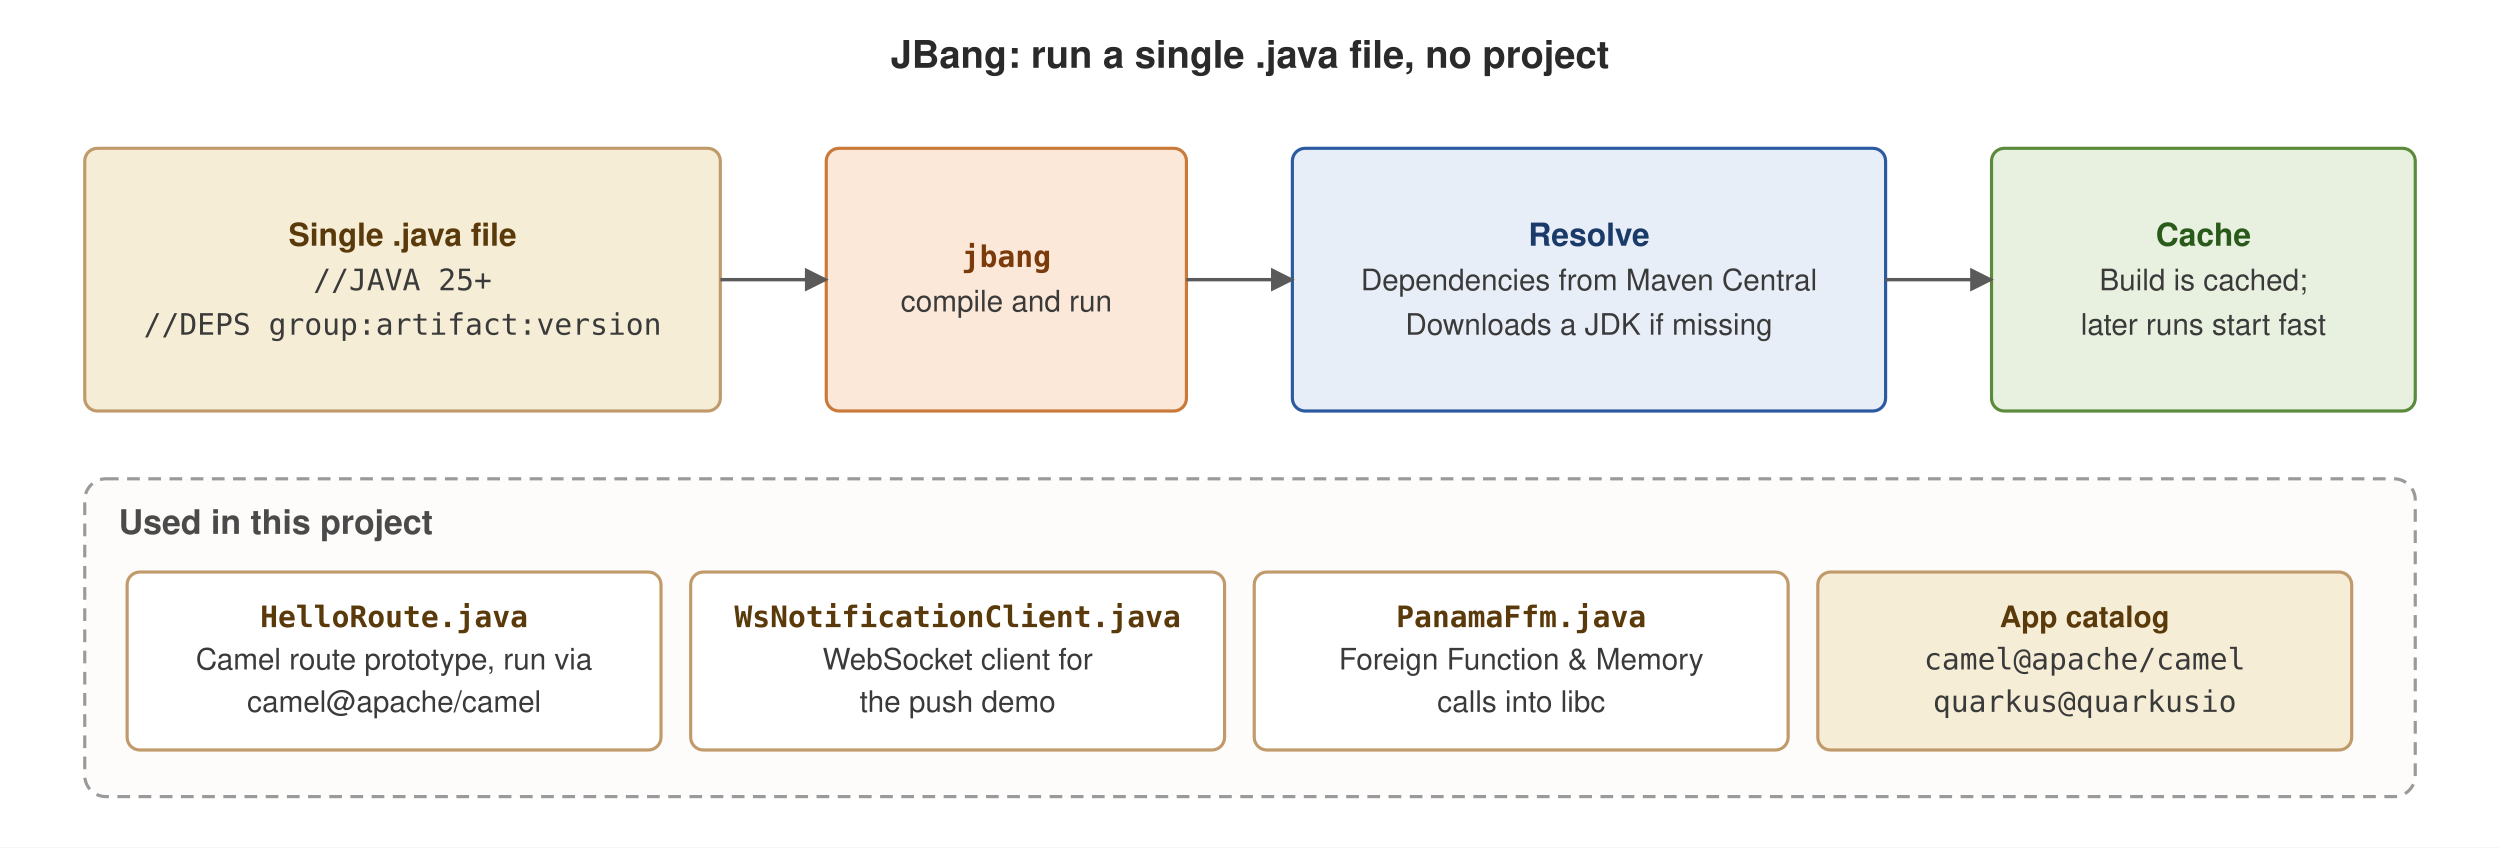
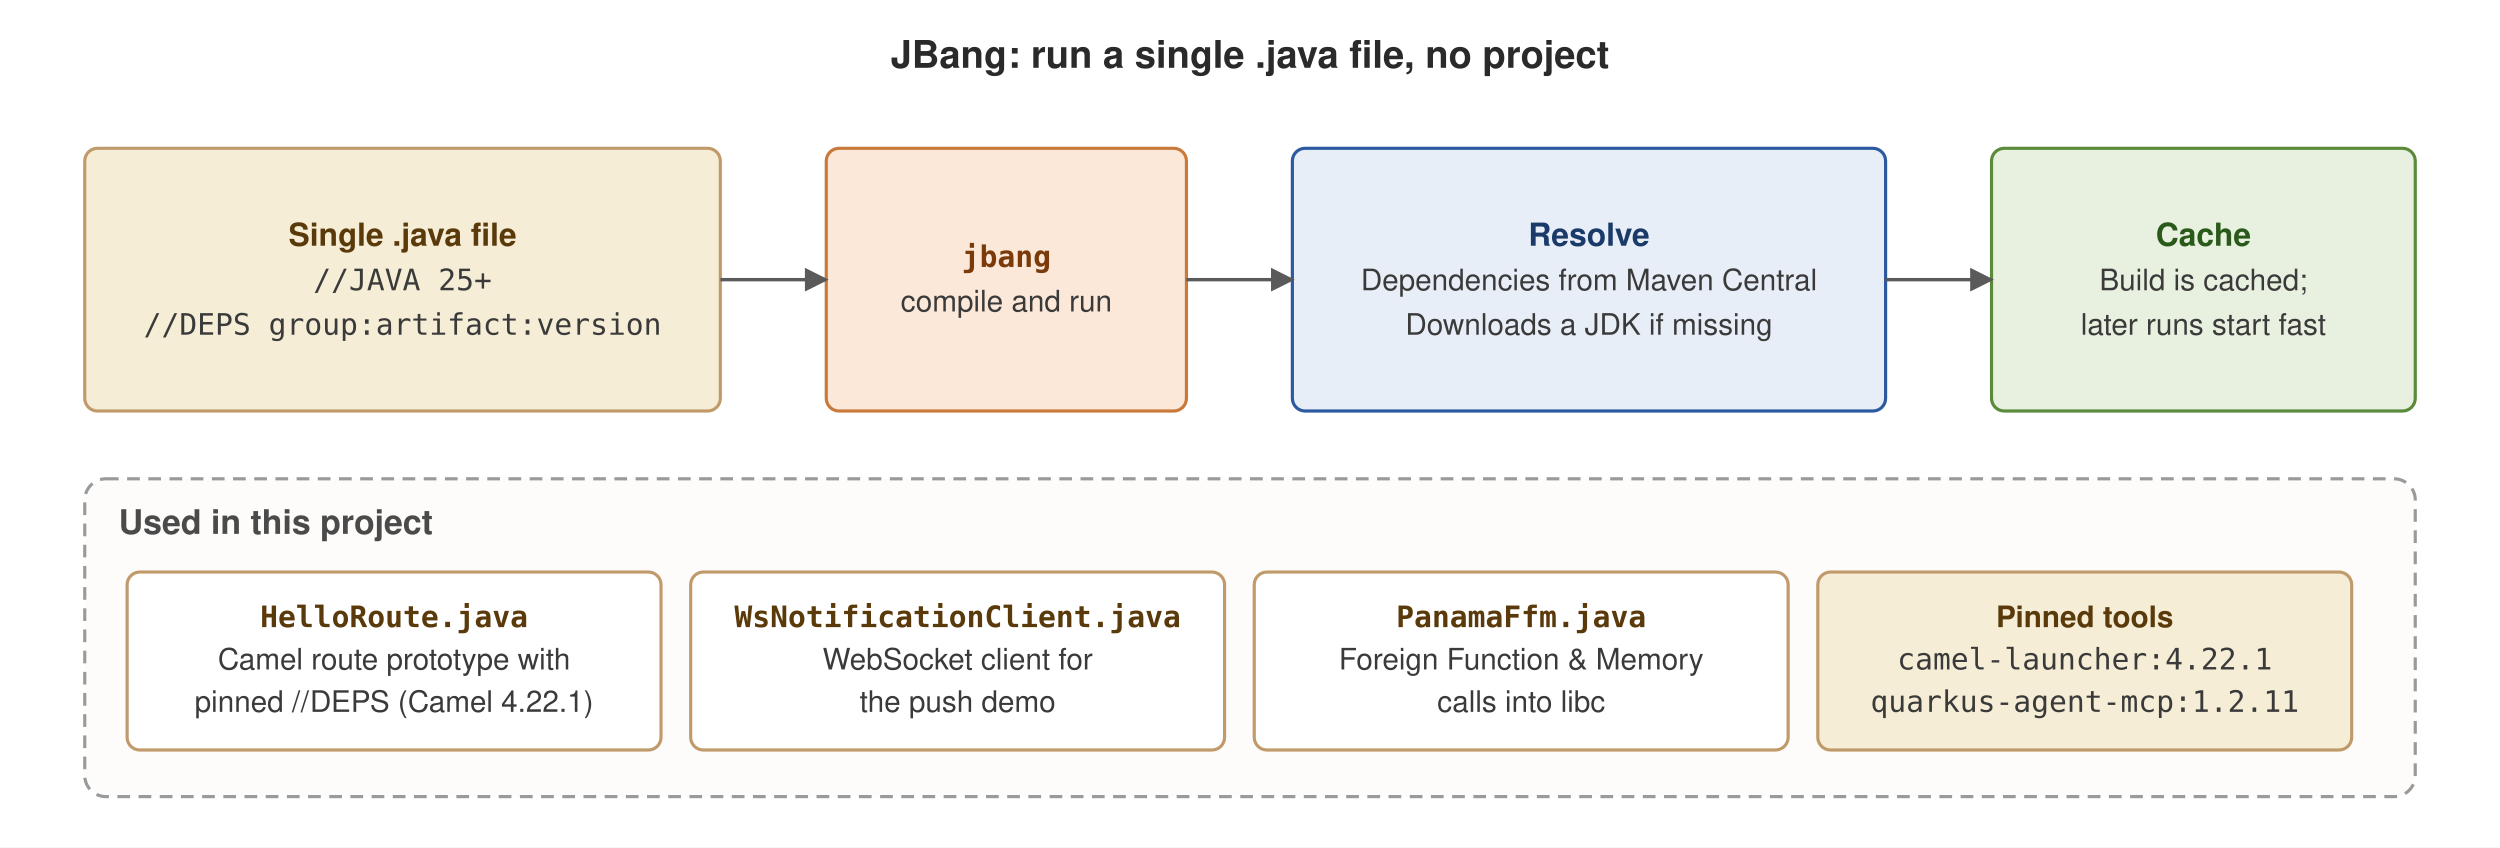
<svg xmlns="http://www.w3.org/2000/svg" viewBox="0 0 1180 400" font-family="Helvetica, -apple-system, 'Segoe UI', Roboto, sans-serif">
  <rect x="0" y="0" width="1180" height="400" fill="#ffffff" />
  <defs>
    <marker id="arr" viewBox="0 0 10 10" refX="9" refY="5" markerWidth="7" markerHeight="7" orient="auto-start-reverse">
      <path d="M0,0 L10,5 L0,10 z" fill="#5a5a5a" />
    </marker>
    <marker id="arrR" viewBox="0 0 10 10" refX="9" refY="5" markerWidth="7" markerHeight="7" orient="auto-start-reverse">
      <path d="M0,0 L10,5 L0,10 z" fill="#c14a3a" />
    </marker>
    <marker id="arrB" viewBox="0 0 10 10" refX="9" refY="5" markerWidth="7" markerHeight="7" orient="auto-start-reverse">
      <path d="M0,0 L10,5 L0,10 z" fill="#2c5aa0" />
    </marker>
    <marker id="arrG" viewBox="0 0 10 10" refX="9" refY="5" markerWidth="7" markerHeight="7" orient="auto-start-reverse">
      <path d="M0,0 L10,5 L0,10 z" fill="#5a8a3a" />
    </marker>
  </defs>
  <text x="590" y="32" font-size="18" fill="#2a2a2a" text-anchor="middle" font-weight="700">JBang: run a single .java file, no project</text>
  <rect x="40" y="70" width="300" height="124" fill="#f5edd6" stroke="#c19a6b" stroke-width="1.5" rx="6" />
  <text x="190" y="116" font-size="15" fill="#5a3a0a" text-anchor="middle" font-weight="700">Single .java file</text>
  <text x="190" y="137" font-size="14" fill="#3a3a3a" text-anchor="middle" font-family="'Red Hat Mono', ui-monospace, Menlo, Consolas, monospace">//JAVA 25+</text>
  <text x="190" y="158" font-size="14" fill="#3a3a3a" text-anchor="middle" font-family="'Red Hat Mono', ui-monospace, Menlo, Consolas, monospace">//DEPS group:artifact:version</text>
  <rect x="390" y="70" width="170" height="124" fill="#fbe8d8" stroke="#c97a3a" stroke-width="1.5" rx="6" />
  <text x="475" y="126" font-size="14" fill="#7a3a0a" text-anchor="middle" font-family="'Red Hat Mono', ui-monospace, Menlo, Consolas, monospace" font-weight="700">jbang</text>
  <text x="475" y="147" font-size="14" fill="#3a3a3a" text-anchor="middle">compile and run</text>
  <rect x="610" y="70" width="280" height="124" fill="#e8eef7" stroke="#2c5aa0" stroke-width="1.5" rx="6" />
  <text x="750" y="116" font-size="15" fill="#1a3a6a" text-anchor="middle" font-weight="700">Resolve</text>
  <text x="750" y="137" font-size="14" fill="#3a3a3a" text-anchor="middle">Dependencies from Maven Central</text>
  <text x="750" y="158" font-size="14" fill="#3a3a3a" text-anchor="middle">Downloads a JDK if missing</text>
  <rect x="940" y="70" width="200" height="124" fill="#e8f0e0" stroke="#5a8a3a" stroke-width="1.5" rx="6" />
  <text x="1040" y="116" font-size="15" fill="#2a5a1a" text-anchor="middle" font-weight="700">Cache</text>
  <text x="1040" y="137" font-size="14" fill="#3a3a3a" text-anchor="middle">Build is cached;</text>
  <text x="1040" y="158" font-size="14" fill="#3a3a3a" text-anchor="middle">later runs start fast</text>
  <line x1="340" y1="132" x2="390" y2="132" stroke="#5a5a5a" stroke-width="1.6" marker-end="url(#arr)" />
  <line x1="560" y1="132" x2="610" y2="132" stroke="#5a5a5a" stroke-width="1.6" marker-end="url(#arr)" />
  <line x1="890" y1="132" x2="940" y2="132" stroke="#5a5a5a" stroke-width="1.6" marker-end="url(#arr)" />
  <rect x="40" y="226" width="1100" height="150" fill="#fdfcfa" stroke="#9a9a9a" stroke-width="1.5" rx="10" stroke-dasharray="6 4" />
  <text x="56" y="252" font-size="16" fill="#4a4a4a" text-anchor="start" font-weight="700">Used in this project</text>
  <rect x="60" y="270" width="252" height="84" fill="#ffffff" stroke="#c19a6b" stroke-width="1.5" rx="6" />
  <text x="186" y="296" font-size="14" fill="#5a3a0a" text-anchor="middle" font-family="'Red Hat Mono', ui-monospace, Menlo, Consolas, monospace" font-weight="700">HelloRoute.java</text>
-   <text x="186" y="316" font-size="14" fill="#3a3a3a" text-anchor="middle">Camel route prototype, run via</text>
-   <text x="186" y="336" font-size="14" fill="#3a3a3a" text-anchor="middle">camel@apache/camel</text>
+   <text x="186" y="316" font-size="14" fill="#3a3a3a" text-anchor="middle">Camel route prototype with</text>
+   <text x="186" y="336" font-size="14" fill="#3a3a3a" text-anchor="middle">pinned //DEPS (Camel 4.22.1)</text>
  <rect x="326" y="270" width="252" height="84" fill="#ffffff" stroke="#c19a6b" stroke-width="1.5" rx="6" />
  <text x="452" y="296" font-size="14" fill="#5a3a0a" text-anchor="middle" font-family="'Red Hat Mono', ui-monospace, Menlo, Consolas, monospace" font-weight="700">WsNotificationClient.java</text>
  <text x="452" y="316" font-size="14" fill="#3a3a3a" text-anchor="middle">WebSocket client for</text>
  <text x="452" y="336" font-size="14" fill="#3a3a3a" text-anchor="middle">the push demo</text>
  <rect x="592" y="270" width="252" height="84" fill="#ffffff" stroke="#c19a6b" stroke-width="1.5" rx="6" />
  <text x="718" y="296" font-size="14" fill="#5a3a0a" text-anchor="middle" font-family="'Red Hat Mono', ui-monospace, Menlo, Consolas, monospace" font-weight="700">PanamaFfm.java</text>
  <text x="718" y="316" font-size="14" fill="#3a3a3a" text-anchor="middle">Foreign Function &amp; Memory</text>
  <text x="718" y="336" font-size="14" fill="#3a3a3a" text-anchor="middle">calls into libc</text>
  <rect x="858" y="270" width="252" height="84" fill="#f5edd6" stroke="#c19a6b" stroke-width="1.5" rx="6" />
-   <text x="984" y="296" font-size="14" fill="#5a3a0a" text-anchor="middle" font-weight="700">App catalog</text>
-   <text x="984" y="316" font-size="14" fill="#3a3a3a" text-anchor="middle" font-family="'Red Hat Mono', ui-monospace, Menlo, Consolas, monospace">camel@apache/camel</text>
-   <text x="984" y="336" font-size="14" fill="#3a3a3a" text-anchor="middle" font-family="'Red Hat Mono', ui-monospace, Menlo, Consolas, monospace">quarkus@quarkusio</text>
+   <text x="984" y="296" font-size="14" fill="#5a3a0a" text-anchor="middle" font-weight="700">Pinned tools</text>
+   <text x="984" y="316" font-size="14" fill="#3a3a3a" text-anchor="middle" font-family="'Red Hat Mono', ui-monospace, Menlo, Consolas, monospace">camel-launcher:4.22.1</text>
+   <text x="984" y="336" font-size="14" fill="#3a3a3a" text-anchor="middle" font-family="'Red Hat Mono', ui-monospace, Menlo, Consolas, monospace">quarkus-agent-mcp:1.2.11</text>
</svg>
